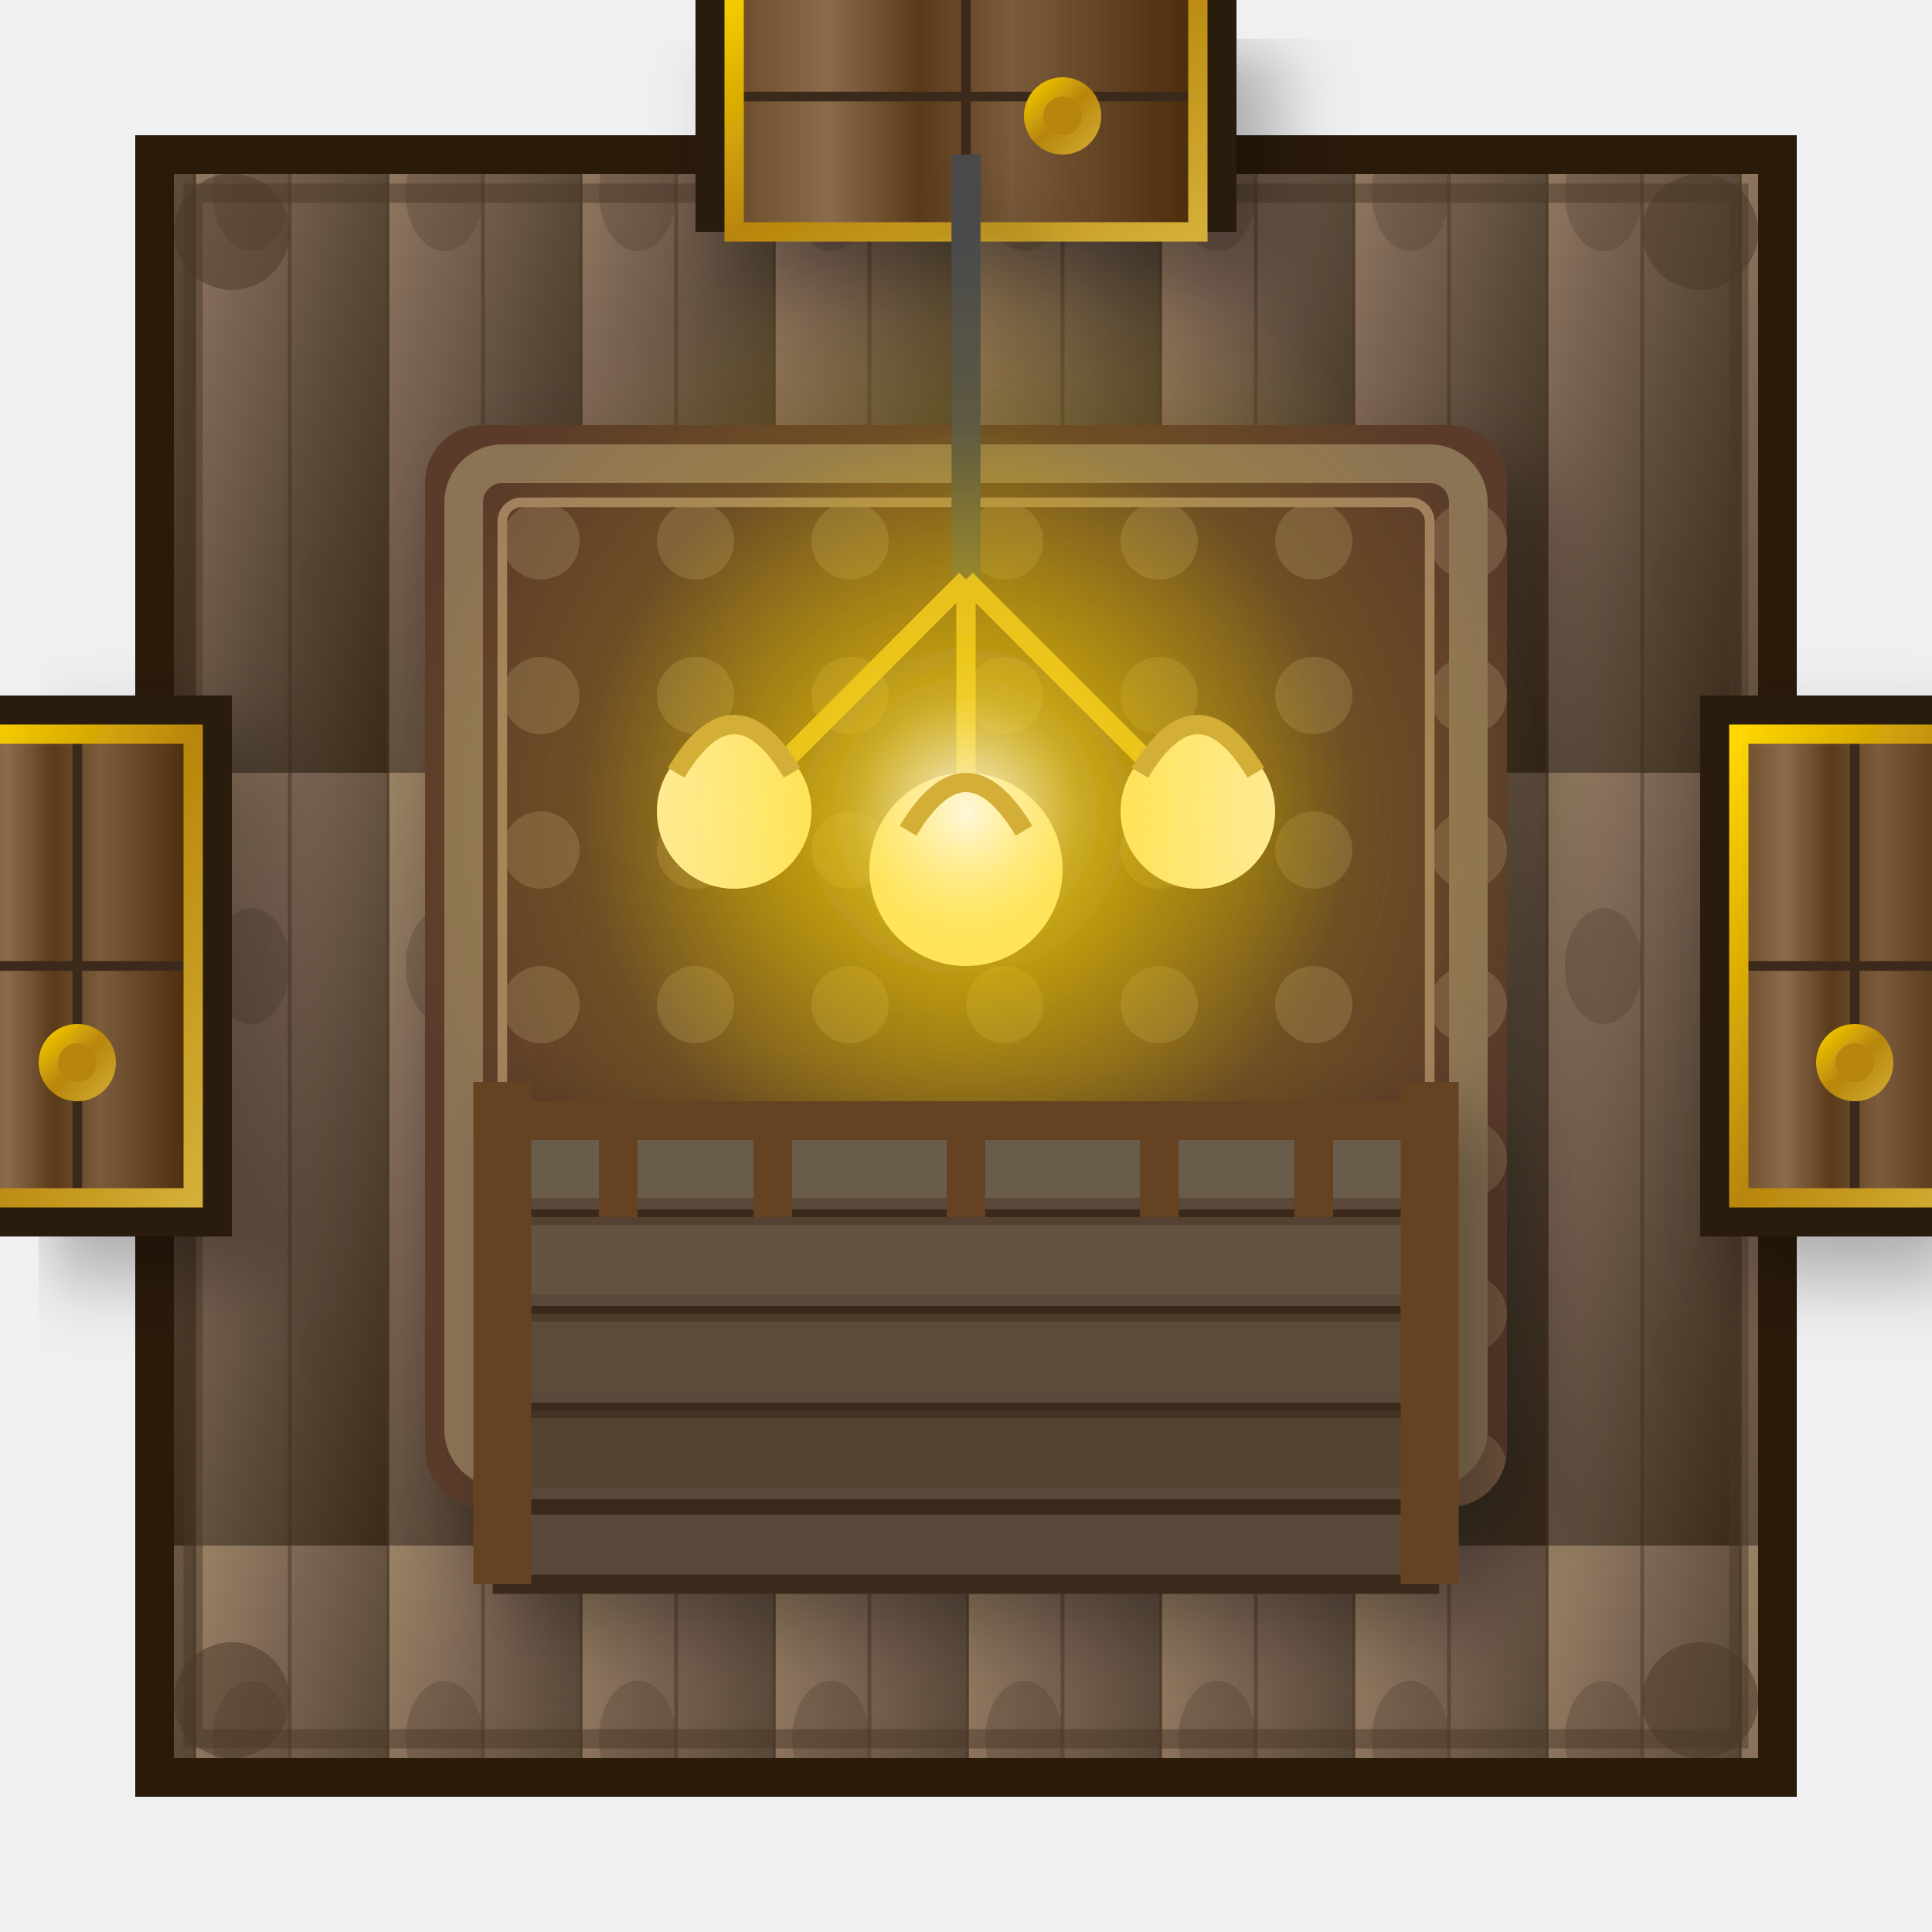
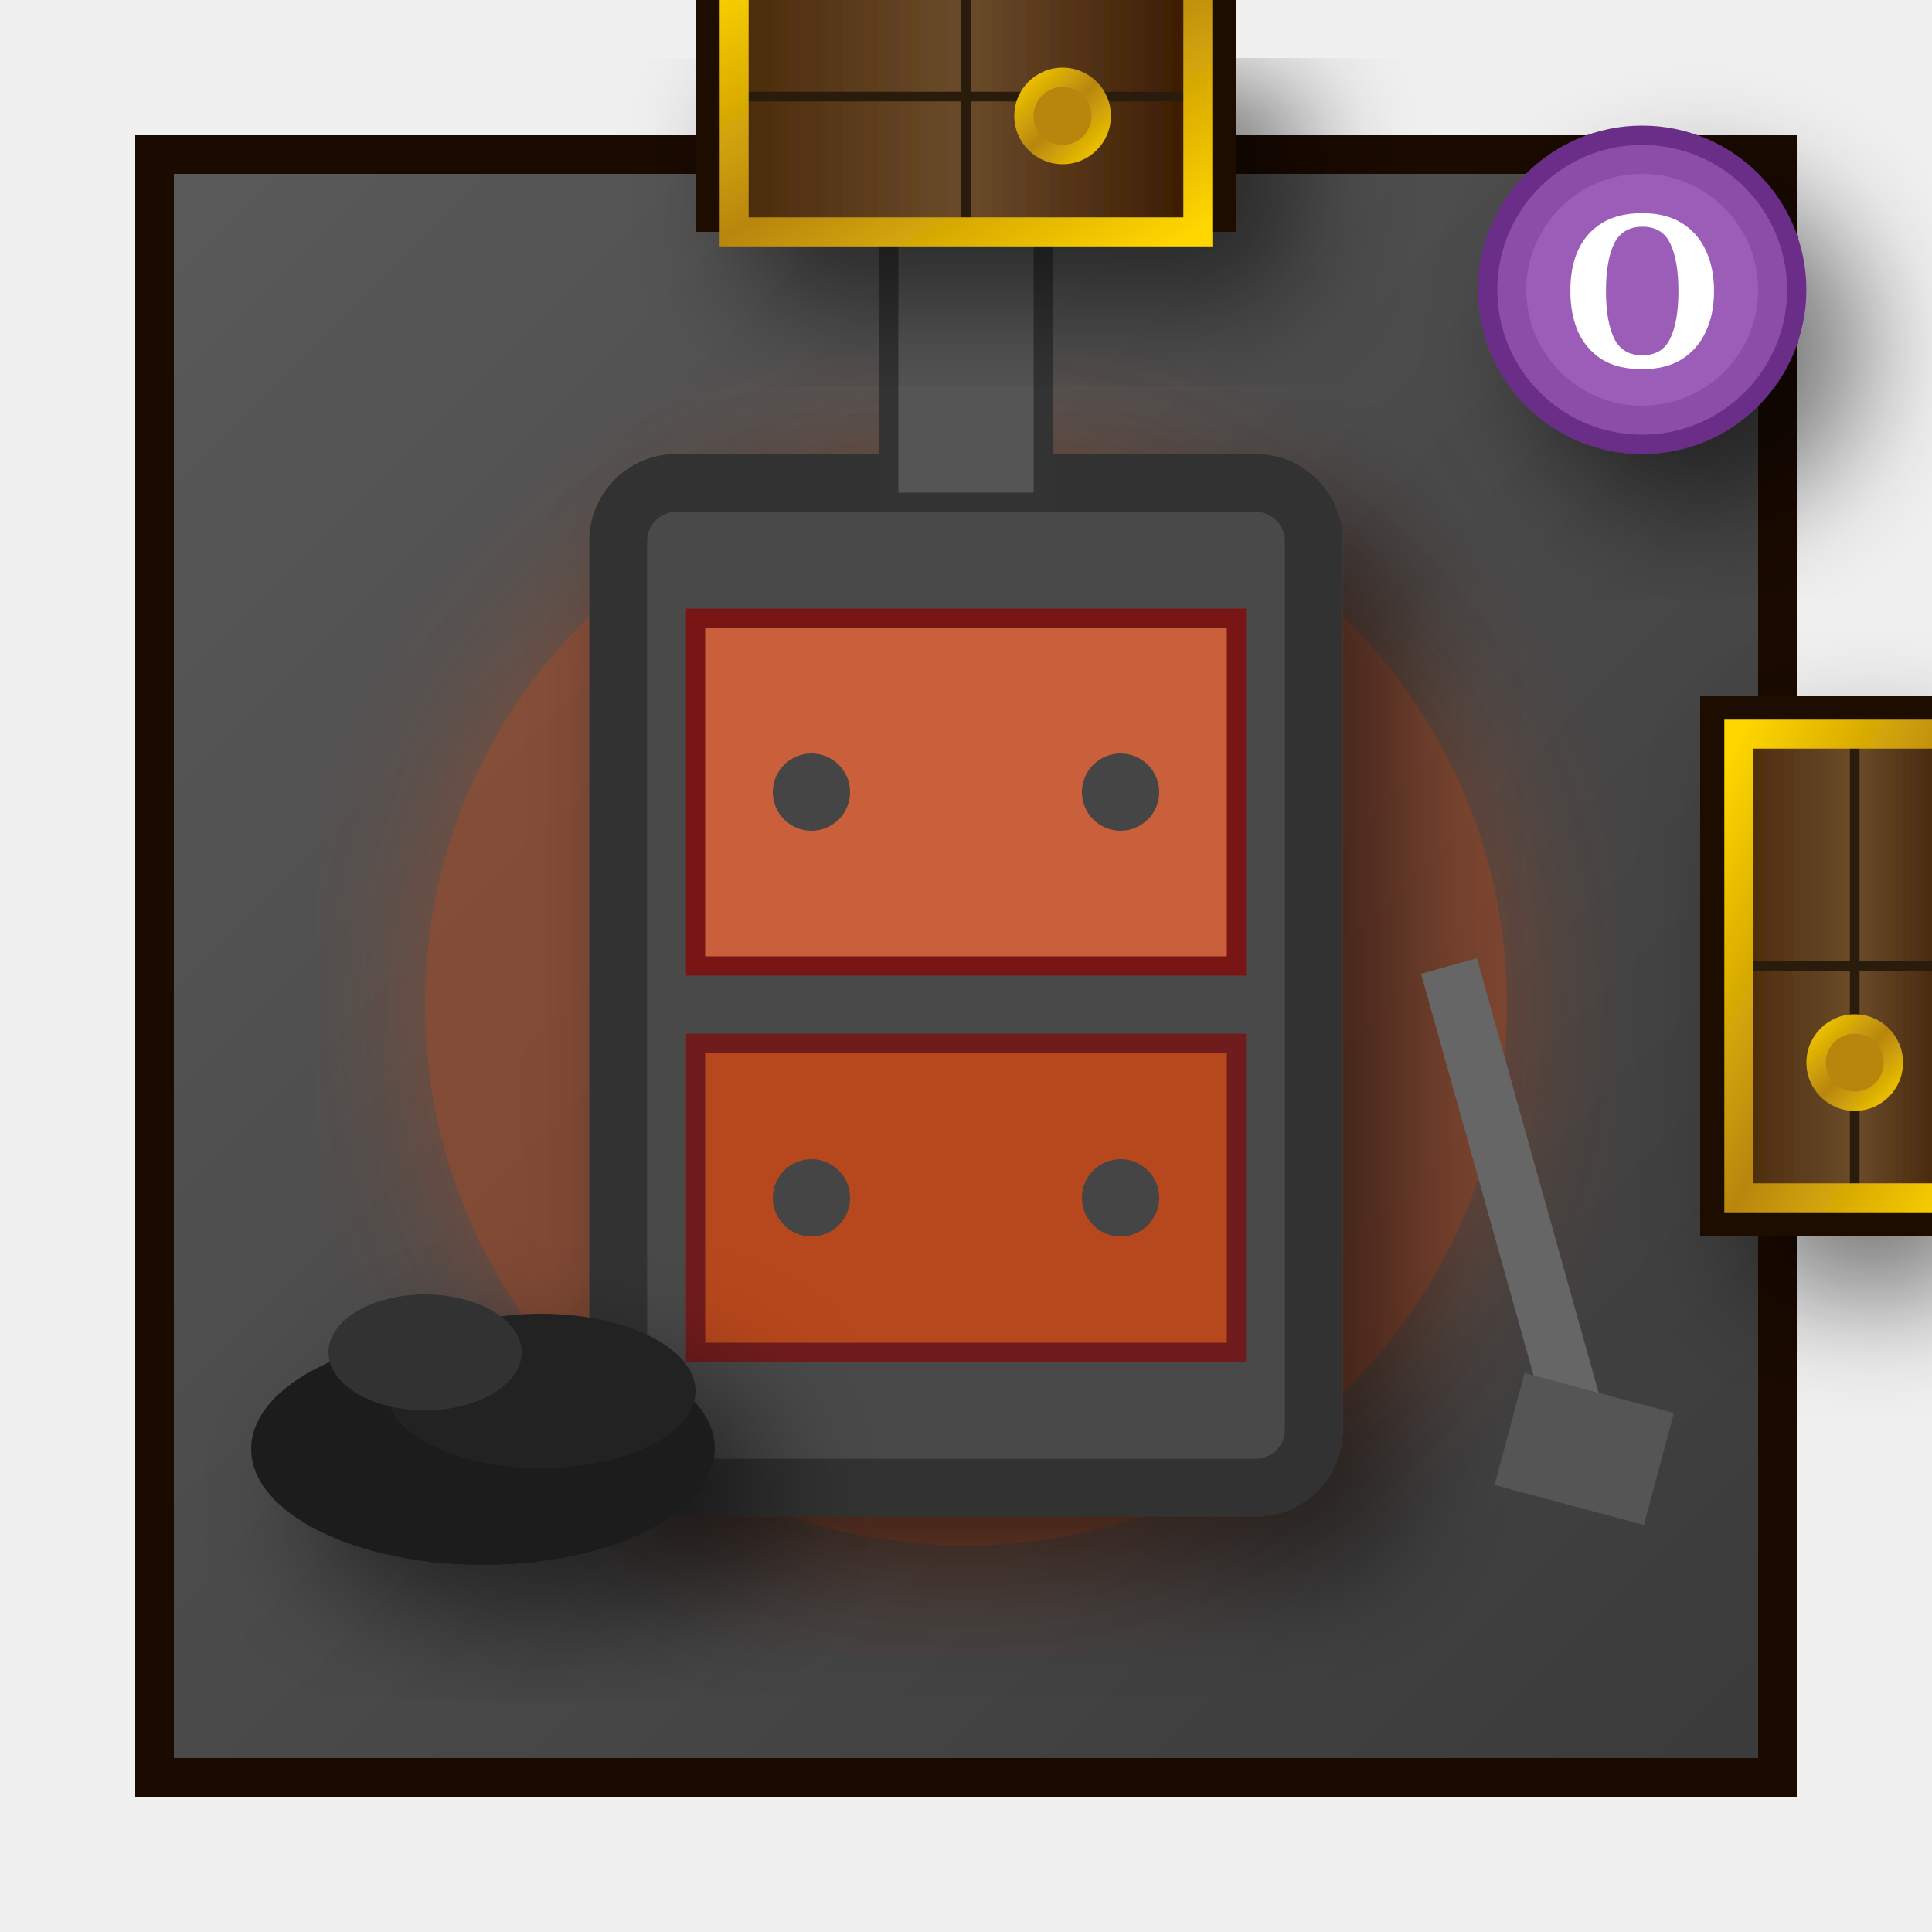
<svg xmlns="http://www.w3.org/2000/svg" viewBox="0 0 100 100" width="400" height="400">
  <defs>
    <linearGradient id="floorGrad" x1="0%" y1="0%" x2="100%" y2="100%">
-       <stop offset="0%" style="stop-color:#9B8365" />
-       <stop offset="30%" style="stop-color:#7B6354" />
-       <stop offset="60%" style="stop-color:#5A4A3A" />
-       <stop offset="100%" style="stop-color:#3A2A1A" />
+       <stop offset="0%" style="stop-color:#5A5A5A" />
+       <stop offset="100%" style="stop-color:#3A3A3A" />
    </linearGradient>
-     <pattern id="woodPattern" x="0" y="0" width="10" height="40" patternUnits="userSpaceOnUse">
-       <rect width="10" height="40" fill="url(#floorGrad)" />
-       <line x1="0" y1="0" x2="0" y2="40" stroke="#2A1A0A" stroke-width="0.3" opacity="0.6" />
-       <line x1="5" y1="0" x2="5" y2="40" stroke="#3A2A1A" stroke-width="0.2" opacity="0.4" />
-       <ellipse cx="3" cy="10" rx="2" ry="3" fill="#4A3A2A" opacity="0.3" />
-       <ellipse cx="7" cy="30" rx="1.5" ry="2" fill="#4A3A2A" opacity="0.2" />
-     </pattern>
    <linearGradient id="doorWood" x1="0%" y1="0%" x2="100%" y2="0%">
-       <stop offset="0%" style="stop-color:#6B4B2A" />
-       <stop offset="20%" style="stop-color:#8B6B4B" />
-       <stop offset="40%" style="stop-color:#5A3A1A" />
-       <stop offset="60%" style="stop-color:#7B5B3B" />
-       <stop offset="100%" style="stop-color:#4A2A0A" />
+       <stop offset="0%" style="stop-color:#4A2A0A" />
+       <stop offset="50%" style="stop-color:#6B4B2B" />
+       <stop offset="100%" style="stop-color:#3A1A00" />
    </linearGradient>
    <linearGradient id="goldTrim" x1="0%" y1="0%" x2="100%" y2="100%">
      <stop offset="0%" style="stop-color:#FFD700" />
      <stop offset="50%" style="stop-color:#B8860B" />
-       <stop offset="100%" style="stop-color:#D4AF37" />
+       <stop offset="100%" style="stop-color:#FFD700" />
    </linearGradient>
-     <radialGradient id="lampGlow" cx="50%" cy="50%" r="50%">
-       <stop offset="0%" style="stop-color:#FFF8DC;stop-opacity:0.9" />
-       <stop offset="30%" style="stop-color:#FFD700;stop-opacity:0.5" />
-       <stop offset="70%" style="stop-color:#FFD700;stop-opacity:0.2" />
-       <stop offset="100%" style="stop-color:#FFD700;stop-opacity:0" />
-     </radialGradient>
-     <pattern id="carpetPattern" x="0" y="0" width="8" height="8" patternUnits="userSpaceOnUse">
-       <rect width="8" height="8" fill="#5A3A2A" />
-       <circle cx="4" cy="4" r="2" fill="#8B7355" opacity="0.5" />
-     </pattern>
    <filter id="softShadow" x="-50%" y="-50%" width="200%" height="200%">
-       <feGaussianBlur in="SourceAlpha" stdDeviation="2" />
-       <feOffset dx="2" dy="2" result="offsetblur" />
+       <feGaussianBlur in="SourceAlpha" stdDeviation="3" />
+       <feOffset dx="3" dy="3" result="offsetblur" />
      <feComponentTransfer>
-         <feFuncA type="linear" slope="0.3" />
+         <feFuncA type="linear" slope="0.5" />
      </feComponentTransfer>
      <feMerge>
        <feMergeNode />
        <feMergeNode in="SourceGraphic" />
      </feMerge>
    </filter>
-     <filter id="innerGlow">
-       <feGaussianBlur in="SourceAlpha" stdDeviation="3" result="blur" />
-       <feComposite in="blur" in2="SourceAlpha" operator="arithmetic" k2="-1" k3="1" result="shadowDiff" />
-       <feFlood flood-color="#FFD700" flood-opacity="0.3" />
-       <feComposite in2="shadowDiff" operator="in" />
-       <feComposite in2="SourceGraphic" operator="over" />
+     <filter id="glow">
+       <feGaussianBlur in="SourceGraphic" stdDeviation="4" result="blur" />
+       <feMerge>
+         <feMergeNode in="blur" />
+         <feMergeNode in="SourceGraphic" />
+       </feMerge>
    </filter>
  </defs>
-   <rect x="8" y="8" width="84" height="84" fill="url(#woodPattern)" stroke="#2A1A0A" stroke-width="2" />
-   <rect x="10" y="10" width="80" height="80" fill="none" stroke="#4A3728" stroke-width="1" opacity="0.5" />
+   <rect x="8" y="8" width="84" height="84" fill="url(#floorGrad)" stroke="#1A0A00" stroke-width="2" />
+   <circle cx="50" cy="52" r="28" fill="#FF4500" opacity="0.3" filter="url(#glow)" />
  <g filter="url(#softShadow)">
-     <rect x="36" y="-4" width="28" height="16" fill="#2A1A0A" />
-     <rect x="38" y="-2" width="24" height="14" fill="url(#doorWood)" />
-     <line x1="50" y1="-2" x2="50" y2="12" stroke="#3A2A1A" stroke-width="0.5" />
-     <line x1="38" y1="5" x2="62" y2="5" stroke="#3A2A1A" stroke-width="0.5" />
-     <rect x="38" y="-2" width="24" height="14" fill="none" stroke="url(#goldTrim)" stroke-width="1" />
-     <circle cx="55" cy="6" r="2" fill="url(#goldTrim)" />
-     <circle cx="55" cy="6" r="1" fill="#B8860B" />
+     <rect x="32" y="25" width="36" height="52" fill="#4A4A4A" stroke="#333" stroke-width="3" rx="3" />
+     <rect x="36" y="32" width="28" height="18" fill="#FF6B35" opacity="0.7" stroke="#8B0000" stroke-width="1" />
+     <rect x="36" y="54" width="28" height="16" fill="#FF4500" opacity="0.6" stroke="#8B0000" stroke-width="1" />
+     <circle cx="42" cy="41" r="2" fill="#444" />
+     <circle cx="58" cy="41" r="2" fill="#444" />
+     <circle cx="42" cy="62" r="2" fill="#444" />
+     <circle cx="58" cy="62" r="2" fill="#444" />
  </g>
  <g filter="url(#softShadow)">
-     <rect x="88" y="36" width="16" height="28" fill="#2A1A0A" />
-     <rect x="90" y="38" width="12" height="24" fill="url(#doorWood)" />
-     <line x1="90" y1="50" x2="102" y2="50" stroke="#3A2A1A" stroke-width="0.5" />
-     <line x1="96" y1="38" x2="96" y2="62" stroke="#3A2A1A" stroke-width="0.5" />
-     <rect x="90" y="38" width="12" height="24" fill="none" stroke="url(#goldTrim)" stroke-width="1" />
-     <circle cx="96" cy="55" r="2" fill="url(#goldTrim)" />
-     <circle cx="96" cy="55" r="1" fill="#B8860B" />
+     <ellipse cx="25" cy="75" rx="12" ry="6" fill="#1A1A1A" />
+     <ellipse cx="28" cy="72" rx="8" ry="4" fill="#222" />
+     <ellipse cx="22" cy="70" rx="5" ry="3" fill="#333" />
+   </g>
+   <line x1="75" y1="50" x2="82" y2="75" stroke="#666" stroke-width="3" />
+   <rect x="78" y="72" width="8" height="6" fill="#555" transform="rotate(15 82 75)" />
+   <rect x="46" y="8" width="8" height="18" fill="#555" stroke="#333" stroke-width="1" />
+   <ellipse cx="50" cy="26" r="6" fill="#666" opacity="0.5" />
+   <g filter="url(#softShadow)">
+     <rect x="36" y="-4" width="28" height="16" fill="#1A0A00" />
+     <rect x="38" y="-2" width="24" height="14" fill="url(#doorWood)" />
+     <line x1="50" y1="-2" x2="50" y2="12" stroke="#2A1A0A" stroke-width="0.5" />
+     <line x1="38" y1="5" x2="62" y2="5" stroke="#2A1A0A" stroke-width="0.5" />
+     <rect x="38" y="-2" width="24" height="14" fill="none" stroke="url(#goldTrim)" stroke-width="1.5" />
+     <circle cx="55" cy="6" r="2.5" fill="url(#goldTrim)" />
+     <circle cx="55" cy="6" r="1.5" fill="#B8860B" />
  </g>
  <g filter="url(#softShadow)">
-     <rect x="-4" y="36" width="16" height="28" fill="#2A1A0A" />
-     <rect x="-2" y="38" width="12" height="24" fill="url(#doorWood)" />
-     <line x1="-2" y1="50" x2="10" y2="50" stroke="#3A2A1A" stroke-width="0.5" />
-     <line x1="4" y1="38" x2="4" y2="62" stroke="#3A2A1A" stroke-width="0.5" />
-     <rect x="-2" y="38" width="12" height="24" fill="none" stroke="url(#goldTrim)" stroke-width="1" />
-     <circle cx="4" cy="55" r="2" fill="url(#goldTrim)" />
-     <circle cx="4" cy="55" r="1" fill="#B8860B" />
+     <rect x="88" y="36" width="16" height="28" fill="#1A0A00" />
+     <rect x="90" y="38" width="12" height="24" fill="url(#doorWood)" />
+     <line x1="90" y1="50" x2="102" y2="50" stroke="#2A1A0A" stroke-width="0.5" />
+     <line x1="96" y1="38" x2="96" y2="62" stroke="#2A1A0A" stroke-width="0.5" />
+     <rect x="90" y="38" width="12" height="24" fill="none" stroke="url(#goldTrim)" stroke-width="1.5" />
+     <circle cx="96" cy="55" r="2.5" fill="url(#goldTrim)" />
+     <circle cx="96" cy="55" r="1.5" fill="#B8860B" />
  </g>
  <g filter="url(#softShadow)">
-     <rect x="22" y="22" width="56" height="56" fill="url(#carpetPattern)" rx="3" />
-     <rect x="24" y="24" width="52" height="52" fill="none" stroke="#8B7355" stroke-width="2" rx="2" />
-     <rect x="26" y="26" width="48" height="48" fill="none" stroke="#A08060" stroke-width="0.5" rx="1" />
+     <circle cx="85" cy="15" r="8" fill="#8B4DA8" stroke="#6B2D88" stroke-width="1" />
+     <circle cx="85" cy="15" r="6" fill="#AB6DC8" opacity="0.5" />
+     <text x="85" y="19" text-anchor="middle" font-size="11" fill="#FFF" font-weight="bold" font-family="serif">O</text>
  </g>
-   <g filter="url(#softShadow)">
-     <line x1="50" y1="8" x2="50" y2="30" stroke="#4A4A4A" stroke-width="1.5" />
-     <line x1="50" y1="30" x2="38" y2="42" stroke="#D4AF37" stroke-width="1" />
-     <line x1="50" y1="30" x2="62" y2="42" stroke="#D4AF37" stroke-width="1" />
-     <line x1="50" y1="30" x2="50" y2="45" stroke="#D4AF37" stroke-width="1" />
-     <circle cx="38" cy="42" r="4" fill="#FFF8DC" filter="url(#innerGlow)" />
-     <circle cx="62" cy="42" r="4" fill="#FFF8DC" filter="url(#innerGlow)" />
-     <circle cx="50" cy="45" r="5" fill="#FFF8DC" filter="url(#innerGlow)" />
-     <circle cx="50" cy="42" r="20" fill="url(#lampGlow)" />
-     <circle cx="50" cy="42" r="30" fill="url(#lampGlow)" opacity="0.5" />
-     <path d="M35,40 Q38,35 41,40" fill="none" stroke="#D4AF37" stroke-width="1" />
-     <path d="M59,40 Q62,35 65,40" fill="none" stroke="#D4AF37" stroke-width="1" />
-     <path d="M47,43 Q50,38 53,43" fill="none" stroke="#D4AF37" stroke-width="1" />
-   </g>
-   <g filter="url(#softShadow)">
-     <rect x="26" y="58" width="48" height="24" fill="#5A4A3A" stroke="#3A2A1A" stroke-width="1" />
-     <line x1="26" y1="63" x2="74" y2="63" stroke="#3A2A1A" stroke-width="0.8" />
-     <line x1="26" y1="68" x2="74" y2="68" stroke="#3A2A1A" stroke-width="0.8" />
-     <line x1="26" y1="73" x2="74" y2="73" stroke="#3A2A1A" stroke-width="0.8" />
-     <line x1="26" y1="78" x2="74" y2="78" stroke="#3A2A1A" stroke-width="0.8" />
-     <rect x="26" y="58" width="48" height="4" fill="#7B6B5B" opacity="0.5" />
-     <rect x="26" y="63" width="48" height="4" fill="#6B5B4B" opacity="0.5" />
-     <rect x="26" y="68" width="48" height="4" fill="#5B4B3B" opacity="0.5" />
-     <rect x="26" y="73" width="48" height="4" fill="#4B3B2B" opacity="0.5" />
-     <line x1="26" y1="56" x2="26" y2="82" stroke="#654321" stroke-width="3" />
-     <line x1="74" y1="56" x2="74" y2="82" stroke="#654321" stroke-width="3" />
-     <line x1="26" y1="58" x2="74" y2="58" stroke="#654321" stroke-width="2" />
-     <line x1="32" y1="58" x2="32" y2="63" stroke="#654321" stroke-width="2" />
-     <line x1="40" y1="58" x2="40" y2="63" stroke="#654321" stroke-width="2" />
-     <line x1="50" y1="58" x2="50" y2="63" stroke="#654321" stroke-width="2" />
-     <line x1="60" y1="58" x2="60" y2="63" stroke="#654321" stroke-width="2" />
-     <line x1="68" y1="58" x2="68" y2="63" stroke="#654321" stroke-width="2" />
-   </g>
-   <circle cx="12" cy="12" r="3" fill="#4A3728" opacity="0.5" />
-   <circle cx="88" cy="12" r="3" fill="#4A3728" opacity="0.5" />
-   <circle cx="12" cy="88" r="3" fill="#4A3728" opacity="0.5" />
-   <circle cx="88" cy="88" r="3" fill="#4A3728" opacity="0.5" />
</svg>
